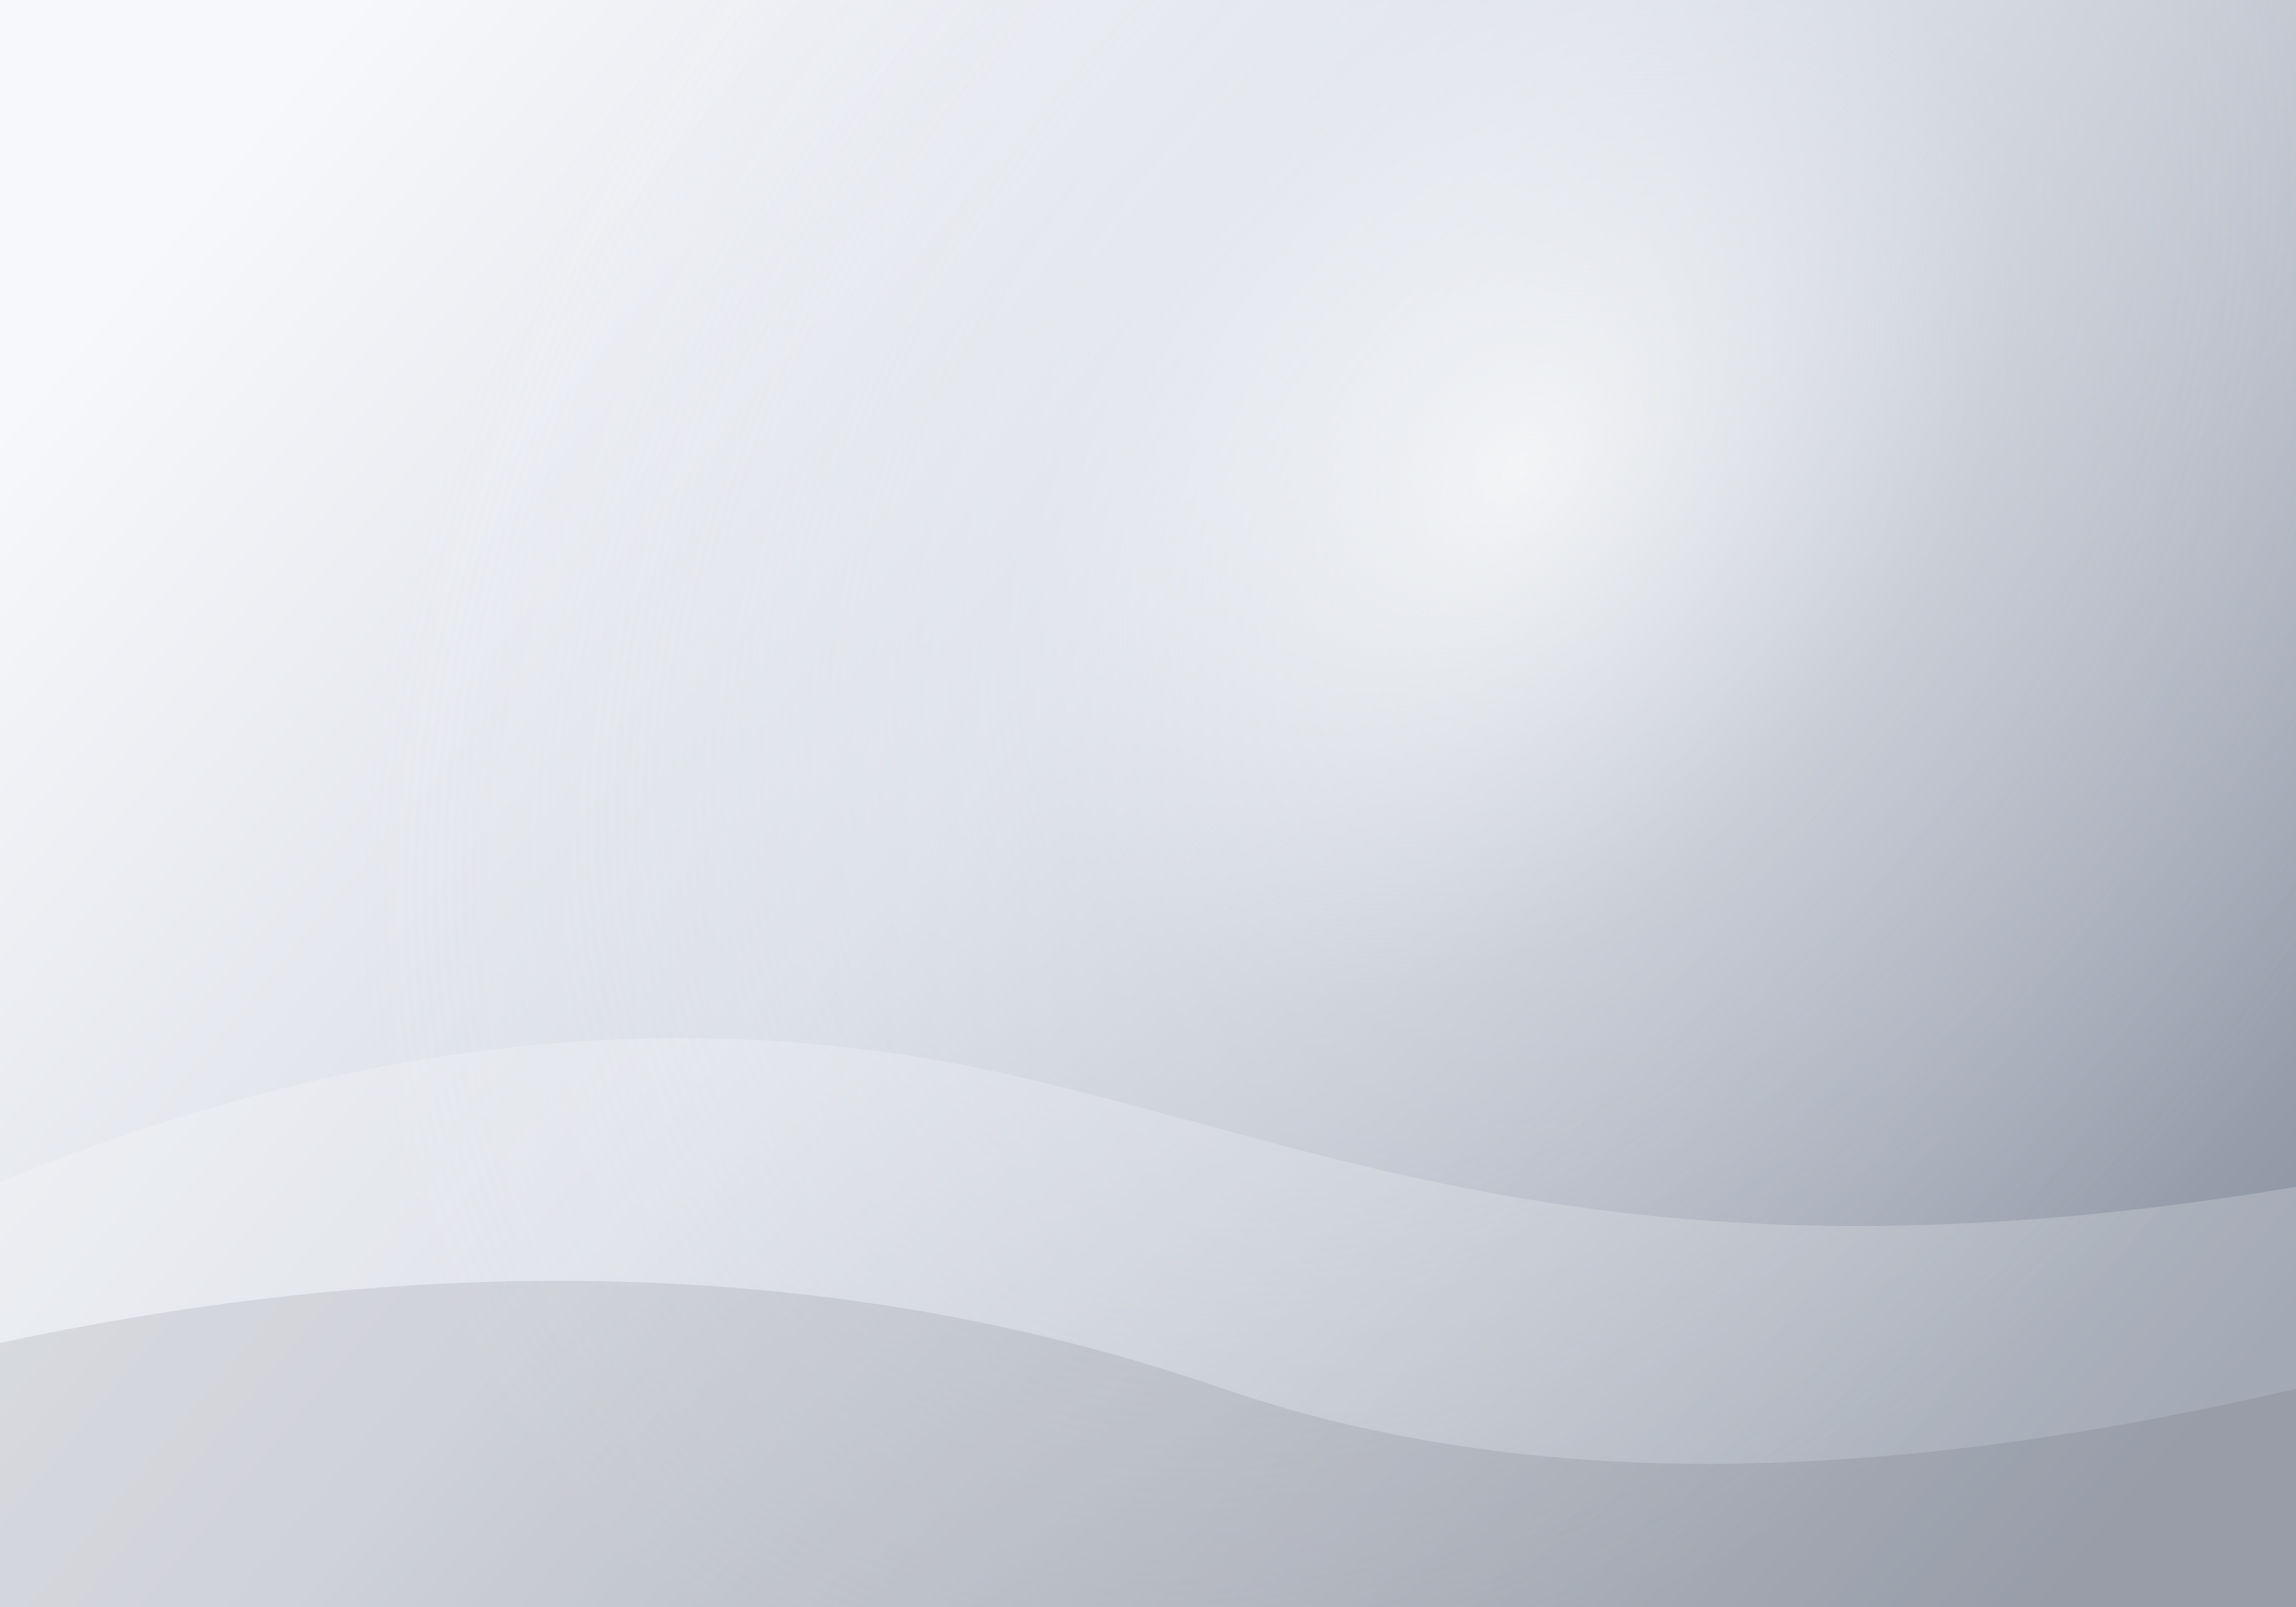
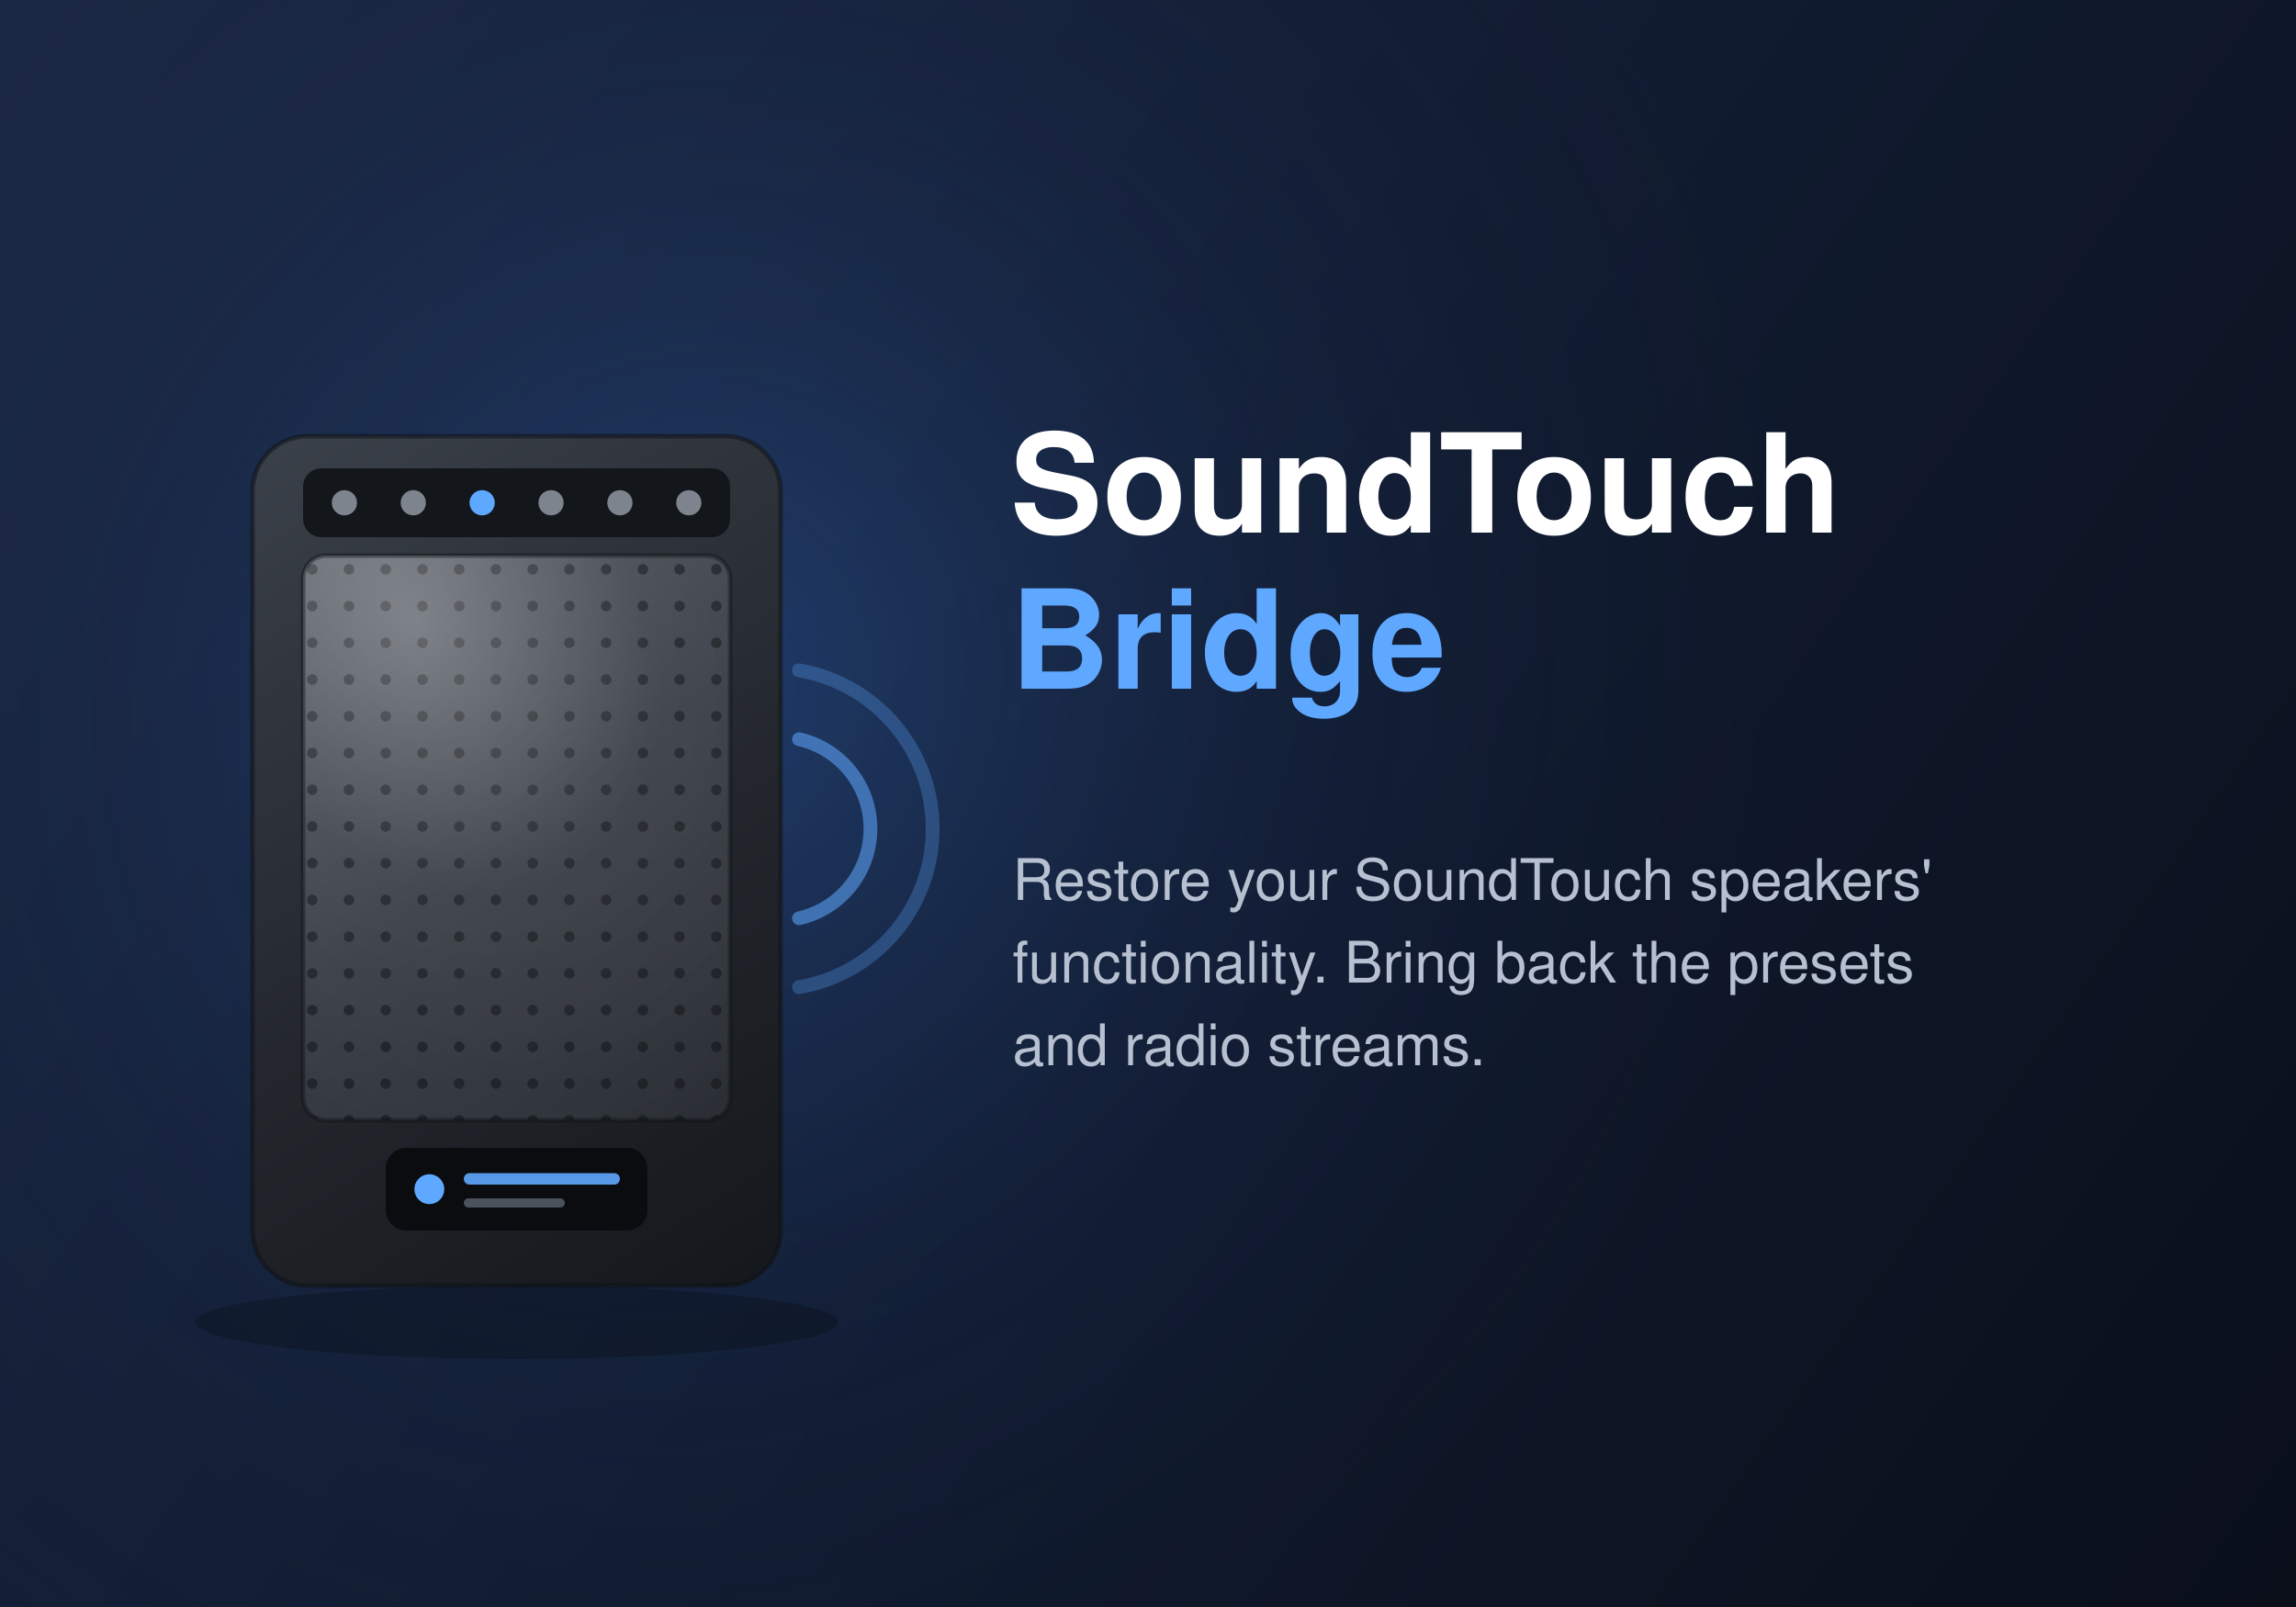
- <svg xmlns="http://www.w3.org/2000/svg" viewBox="0 0 1000 700" role="img" aria-label="SoundTouch Bridge app image">
+ <svg xmlns="http://www.w3.org/2000/svg" viewBox="0 0 1000 700" role="img" aria-label="SoundTouch Bridge — restore your SoundTouch speakers">
  <defs>
-     <linearGradient id="background" x1="120" y1="40" x2="900" y2="690" gradientUnits="userSpaceOnUse">
-       <stop offset="0" stop-color="#f7f8fb" />
-       <stop offset="0.42" stop-color="#d9dde5" />
-       <stop offset="1" stop-color="#8d95a3" />
+     <linearGradient id="bg" x1="0" y1="0" x2="1000" y2="700" gradientUnits="userSpaceOnUse">
+       <stop offset="0" stop-color="#1a2742" />
+       <stop offset="0.55" stop-color="#101a2e" />
+       <stop offset="1" stop-color="#0a0f1a" />
    </linearGradient>
-     <radialGradient id="glow" cx="0" cy="0" r="1" gradientUnits="userSpaceOnUse" gradientTransform="translate(660 205) rotate(128) scale(620 430)">
-       <stop offset="0" stop-color="#ffffff" stop-opacity="0.76" />
-       <stop offset="0.42" stop-color="#f4f7fb" stop-opacity="0.28" />
-       <stop offset="1" stop-color="#eef1f6" stop-opacity="0" />
+     <radialGradient id="glow" cx="0" cy="0" r="1" gradientUnits="userSpaceOnUse" gradientTransform="translate(300 300) rotate(118) scale(520 480)">
+       <stop offset="0" stop-color="#3a78d6" stop-opacity="0.34" />
+       <stop offset="0.55" stop-color="#27457e" stop-opacity="0.12" />
+       <stop offset="1" stop-color="#1a2742" stop-opacity="0" />
    </radialGradient>
+     <linearGradient id="body" x1="110" y1="190" x2="340" y2="560" gradientUnits="userSpaceOnUse">
+       <stop offset="0" stop-color="#3b414a" />
+       <stop offset="0.55" stop-color="#23272d" />
+       <stop offset="1" stop-color="#14171b" />
+     </linearGradient>
+     <linearGradient id="grille" x1="132" y1="242" x2="318" y2="488" gradientUnits="userSpaceOnUse">
+       <stop offset="0" stop-color="#565c65" />
+       <stop offset="0.5" stop-color="#3a3f47" />
+       <stop offset="1" stop-color="#2a2e34" />
+     </linearGradient>
+     <radialGradient id="sheen" cx="0" cy="0" r="1" gradientUnits="userSpaceOnUse" gradientTransform="translate(180 270) rotate(56) scale(250 190)">
+       <stop offset="0" stop-color="#ffffff" stop-opacity="0.28" />
+       <stop offset="0.5" stop-color="#ffffff" stop-opacity="0.05" />
+       <stop offset="1" stop-color="#ffffff" stop-opacity="0" />
+     </radialGradient>
+     <pattern id="perf" width="16" height="16" patternUnits="userSpaceOnUse">
+       <circle cx="8" cy="8" r="2.3" fill="#0e1115" opacity="0.55" />
+     </pattern>
+     <clipPath id="grilleClip">
+       <rect x="132" y="242" width="186" height="246" rx="10" />
+     </clipPath>
  </defs>
-   <rect width="1000" height="700" fill="url(#background)" />
+   <rect width="1000" height="700" fill="url(#bg)" />
  <rect width="1000" height="700" fill="url(#glow)" />
-   <path d="M0 515c145-60 285-77 420-51 151 30 280 103 580 53v183H0z" fill="#ffffff" opacity="0.2" />
-   <path d="M0 585c196-42 374-35 533 20 123 42 273 45 467 0v95H0z" fill="#242a33" opacity="0.1" />
+   <g fill="none" stroke="#5fa8ff" stroke-linecap="round">
+     <path d="M348 322 A40 40 0 0 1 348 400" stroke-width="6" opacity="0.55" />
+     <path d="M348 292 A70 70 0 0 1 348 430" stroke-width="6" opacity="0.28" />
+   </g>
+   <ellipse cx="225" cy="576" rx="140" ry="16" fill="#000000" opacity="0.22" />
+   <rect x="110" y="190" width="230" height="370" rx="24" fill="url(#body)" />
+   <rect x="110" y="190" width="230" height="370" rx="24" fill="none" stroke="#0d0f12" stroke-width="2" opacity="0.5" />
+   <rect x="132" y="204" width="186" height="30" rx="8" fill="#13161a" />
+   <g>
+     <circle cx="150" cy="219" r="5.5" fill="#7d848d" />
+     <circle cx="180" cy="219" r="5.5" fill="#7d848d" />
+     <circle cx="210" cy="219" r="5.5" fill="#5fa8ff" />
+     <circle cx="240" cy="219" r="5.5" fill="#7d848d" />
+     <circle cx="270" cy="219" r="5.5" fill="#7d848d" />
+     <circle cx="300" cy="219" r="5.5" fill="#7d848d" />
+   </g>
+   <g clip-path="url(#grilleClip)">
+     <rect x="132" y="242" width="186" height="246" fill="url(#grille)" />
+     <rect x="132" y="242" width="186" height="246" fill="url(#perf)" />
+     <rect x="132" y="242" width="186" height="246" fill="url(#sheen)" />
+   </g>
+   <rect x="132" y="242" width="186" height="246" rx="10" fill="none" stroke="#0d0f12" stroke-width="2" opacity="0.4" />
+   <rect x="168" y="500" width="114" height="36" rx="9" fill="#0a0c0f" />
+   <circle cx="187" cy="518" r="6.5" fill="#5fa8ff" />
+   <rect x="202" y="511" width="68" height="5" rx="2.5" fill="#5fa8ff" opacity="0.9" />
+   <rect x="202" y="522" width="44" height="4" rx="2" fill="#4b525b" />
+   <text x="440" y="232" font-family="Helvetica, Arial, sans-serif" font-size="60" font-weight="700" fill="#ffffff">SoundTouch</text>
+   <text x="440" y="300" font-family="Helvetica, Arial, sans-serif" font-size="60" font-weight="700" fill="#5fa8ff">Bridge</text>
+   <g font-family="Helvetica, Arial, sans-serif" font-size="25" font-weight="400" fill="#b6c0d0">
+     <text x="441" y="392">Restore your SoundTouch speakers'</text>
+     <text x="441" y="428">functionality. Bring back the presets</text>
+     <text x="441" y="464">and radio streams.</text>
+   </g>
</svg>
